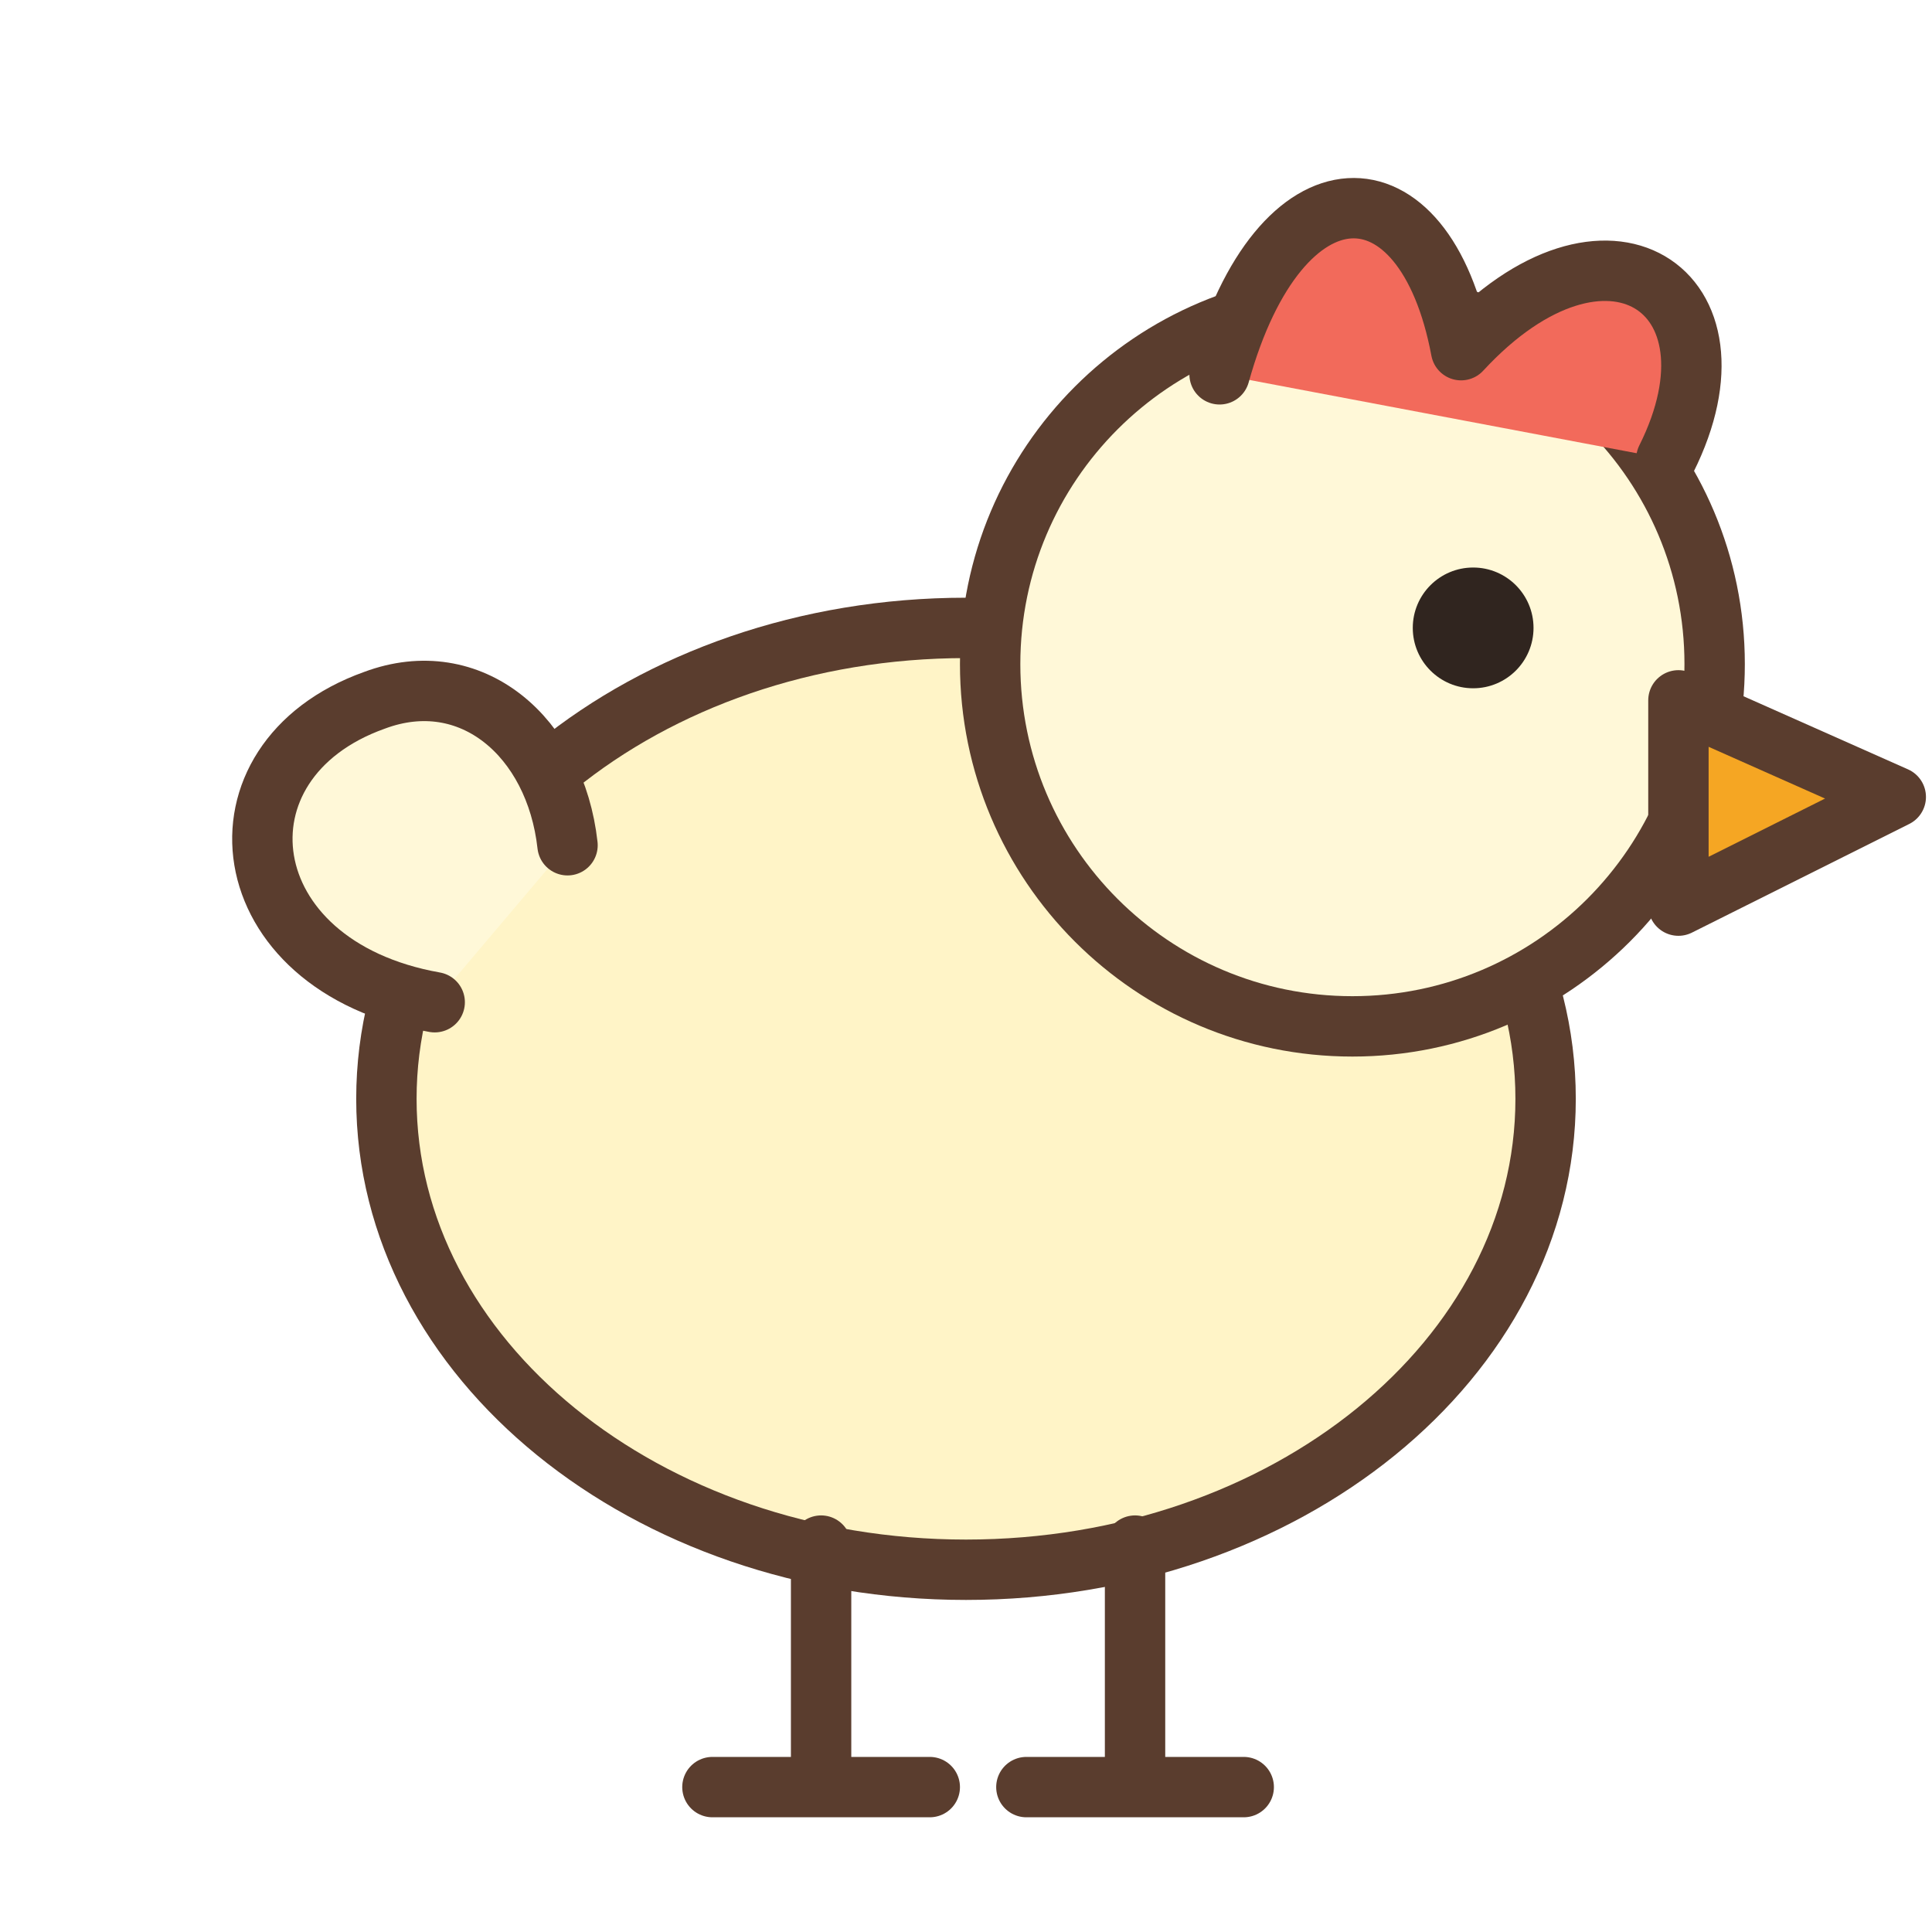
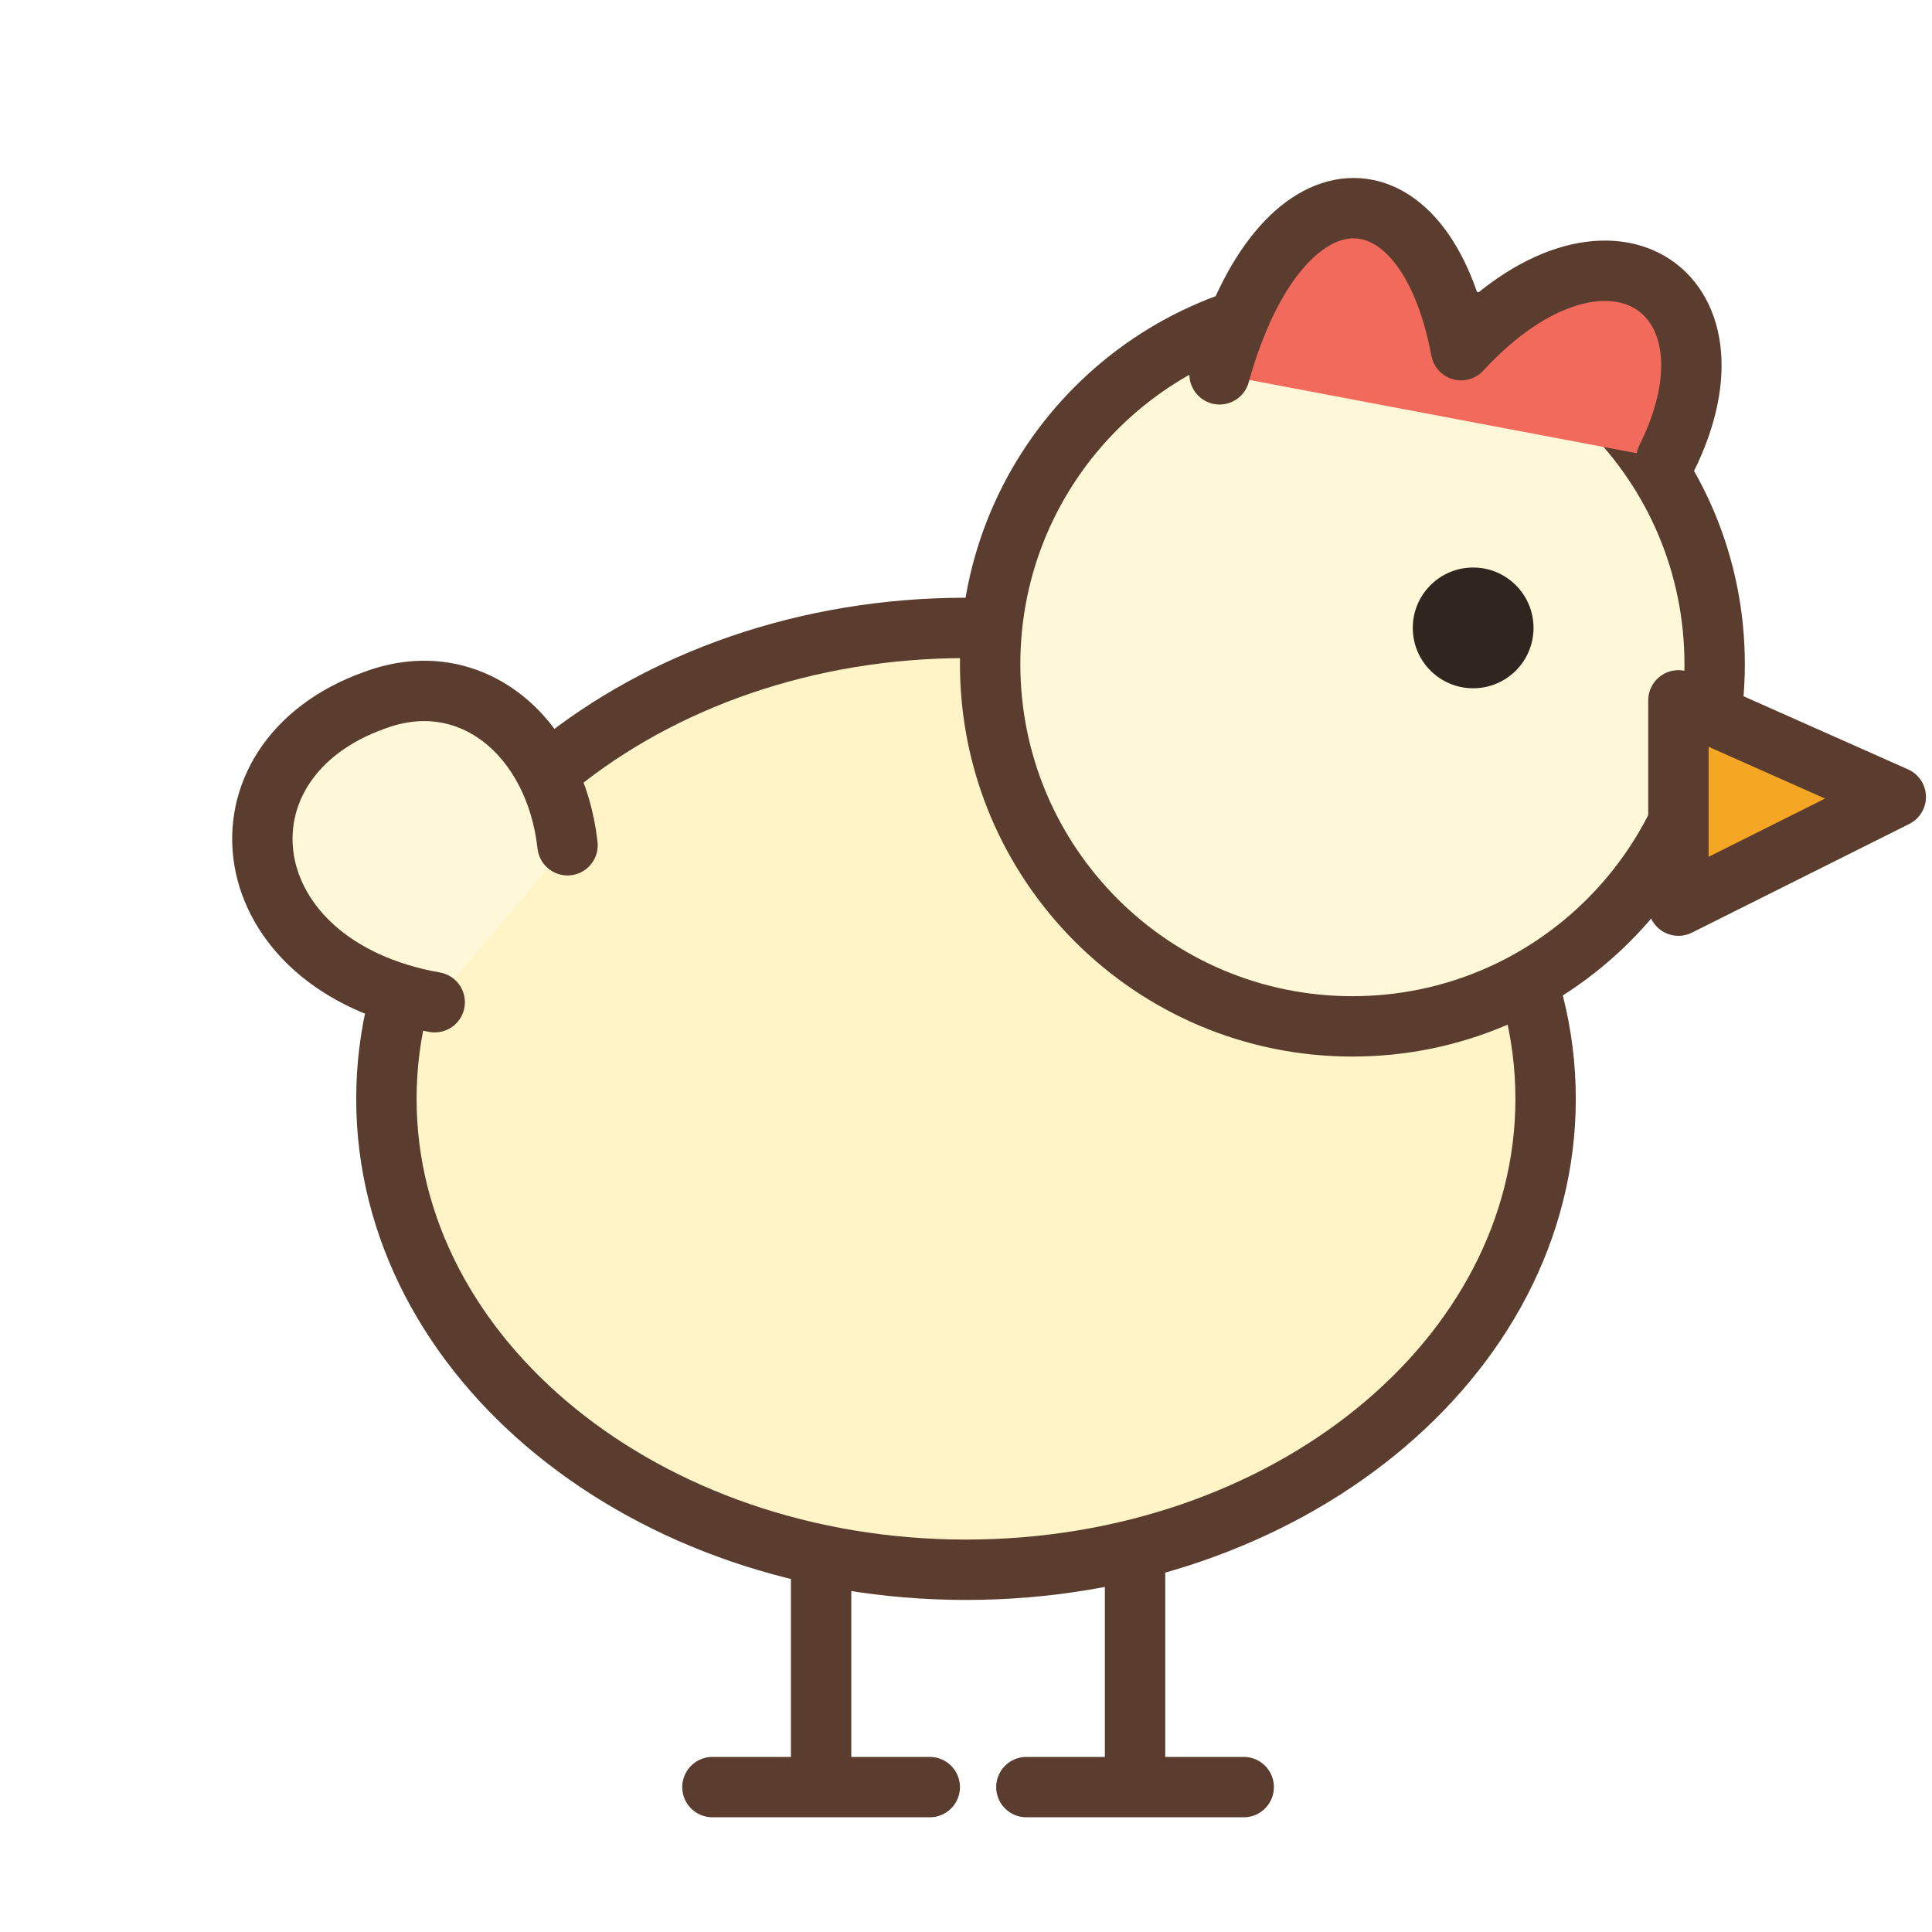
- <svg xmlns="http://www.w3.org/2000/svg" viewBox="0 0 160 160" width="160" height="160">
+ <svg xmlns="http://www.w3.org/2000/svg" width="160" height="160" viewBox="0 0 160 160" shape-rendering="geometricPrecision">
  <g stroke="#5A3D2E" stroke-width="5" stroke-linecap="round" stroke-linejoin="round">
-     <ellipse cx="80" cy="91" rx="48" ry="39" fill="#FFF4C7" />
-     <circle cx="112" cy="55" r="30" fill="#FFF8D8" />
-     <path d="M101 31c5-18 17-18 20-2 12-13 24-5 17 9" fill="#F26A5B" />
-     <path d="M139 58l18 8-18 9z" fill="#F5A623" />
-     <circle cx="122" cy="52" r="5" fill="#30251F" stroke="none" />
-     <path d="M68 128v19M94 128v19" fill="none" />
-     <path d="M59 148h18M85 148h18" fill="none" />
-     <path d="M36 83c-17-3-19-20-5-25 8-3 15 3 16 12" fill="#FFF8D8" />
+     <g transform="translate(0 0)">
+       <path d="M68 128v19M59 148h18" fill="none" />
+     </g>
+     <g transform="translate(0 0)">
+       <path d="M94 128v19M85 148h18" fill="none" />
+     </g>
+     <g transform="translate(0 0)">
+       <ellipse cx="80" cy="91" rx="48" ry="39" fill="#FFF4C7" />
+       <g transform="translate(0 0)">
+         <path d="M36 83c-17-3-19-20-5-25 8-3 15 3 16 12" fill="#FFF8D8" />
+       </g>
+       <g transform="translate(0 0)">
+         <circle cx="112" cy="55" r="30" fill="#FFF8D8" />
+         <g transform="translate(0 0)">
+           <path d="M101 31c5-18 17-18 20-2 12-13 24-5 17 9" fill="#F26A5B" />
+         </g>
+         <path d="M139 58l18 8-18 9z" fill="#F5A623" />
+         <circle cx="122" cy="52" r="5" fill="#30251F" stroke="none" />
+       </g>
+     </g>
  </g>
</svg>
